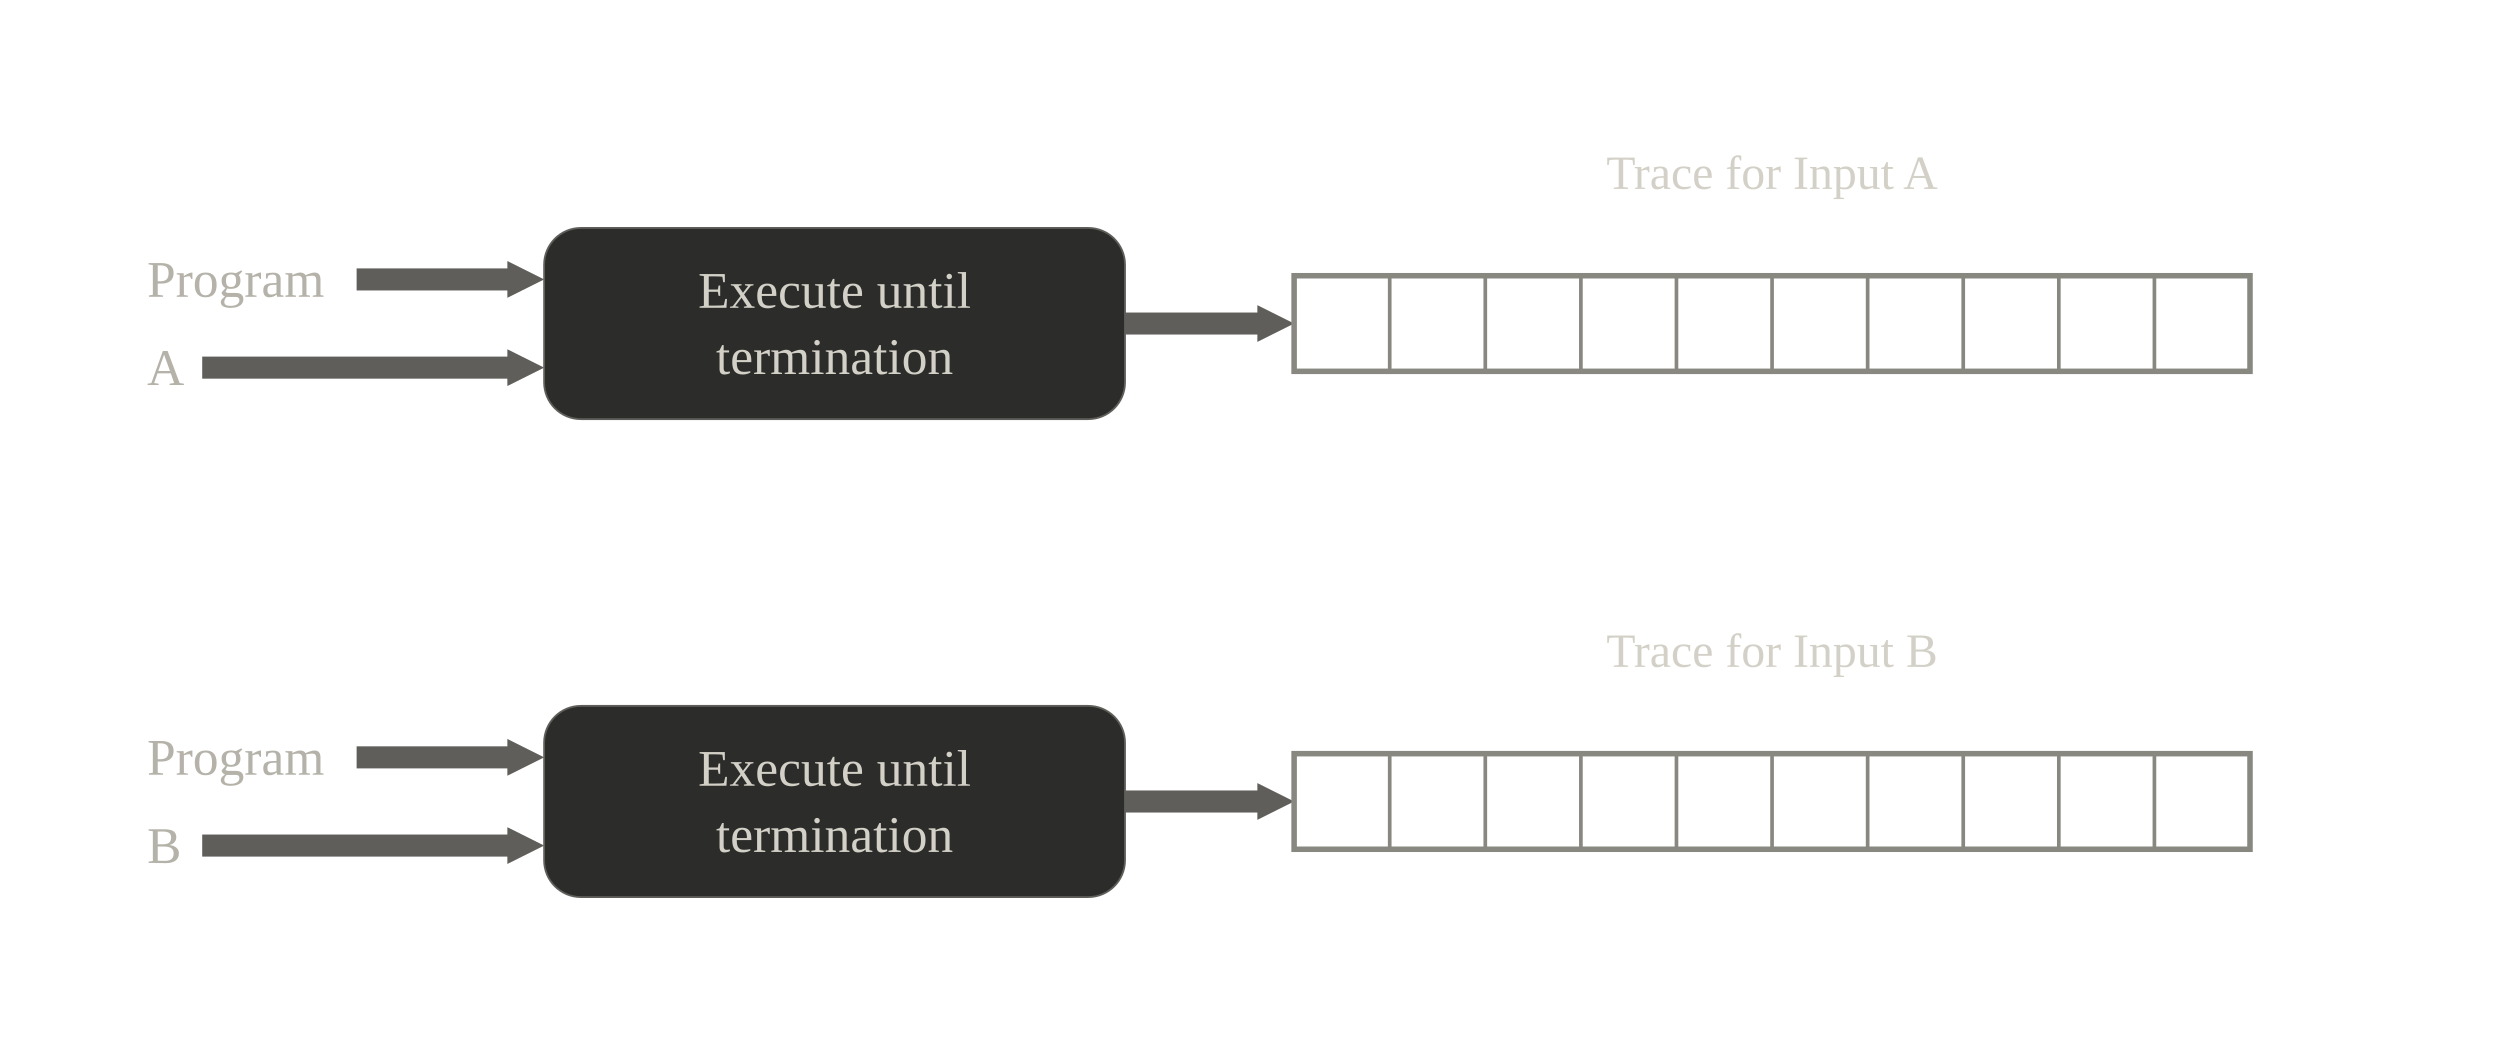
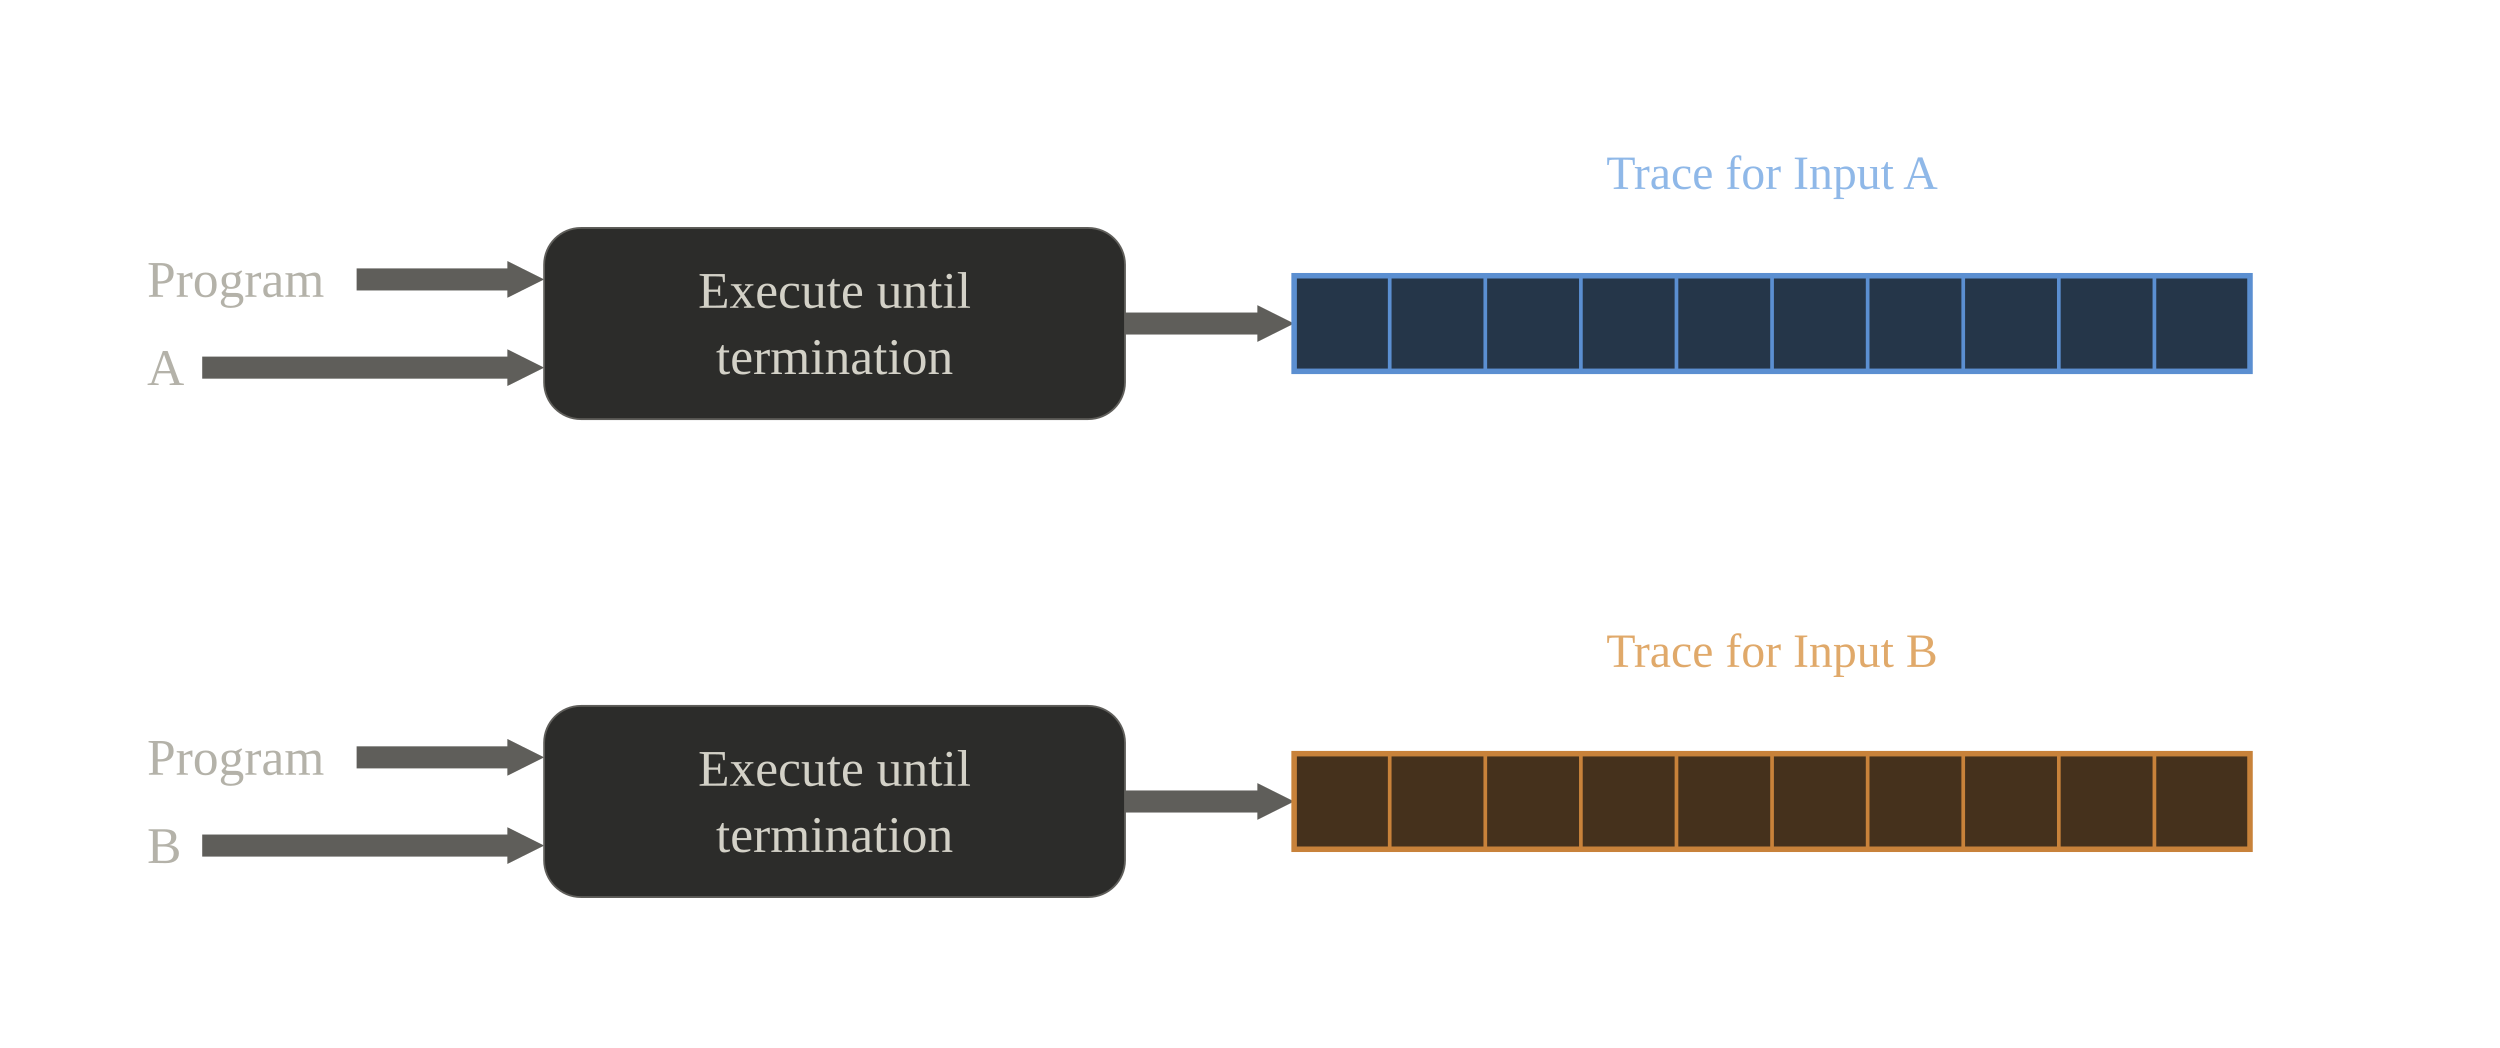
<svg xmlns="http://www.w3.org/2000/svg" width="100%" viewBox="0 0 680 285">
  <text x="40" y="76" font-size="14" fill="#B4B2A9" dominant-baseline="central">Program</text>
  <text x="40" y="100" font-size="14" fill="#B4B2A9" dominant-baseline="central">A</text>
  <polygon points="97,73 138,73 138,71 148,76 138,81 138,79 97,79" fill="#5F5E5A" />
  <polygon points="55,97 138,97 138,95 148,100 138,105 138,103 55,103" fill="#5F5E5A" />
  <rect x="148" y="62" width="158" height="52" rx="10" fill="#2C2C2A" stroke="#5F5E5A" stroke-width="0.5" />
  <text x="227" y="79" font-size="14" fill="#D3D1C7" text-anchor="middle" dominant-baseline="central">Execute until</text>
  <text x="227" y="97" font-size="14" fill="#D3D1C7" text-anchor="middle" dominant-baseline="central">termination</text>
  <polygon points="306,85 342,85 342,83 352,88 342,93 342,91 306,91" fill="#5F5E5A" />
-   <text x="482" y="47" font-size="13" fill="#D3D1C7" text-anchor="middle" dominant-baseline="central">Trace for Input A</text>
-   <rect x="352" y="75" width="260" height="26" fill="none" stroke="#888780" stroke-width="1.5" />
-   <line x1="378" y1="75" x2="378" y2="101" stroke="#888780" stroke-width="1" />
-   <line x1="404" y1="75" x2="404" y2="101" stroke="#888780" stroke-width="1" />
-   <line x1="430" y1="75" x2="430" y2="101" stroke="#888780" stroke-width="1" />
-   <line x1="456" y1="75" x2="456" y2="101" stroke="#888780" stroke-width="1" />
-   <line x1="482" y1="75" x2="482" y2="101" stroke="#888780" stroke-width="1" />
-   <line x1="508" y1="75" x2="508" y2="101" stroke="#888780" stroke-width="1" />
-   <line x1="534" y1="75" x2="534" y2="101" stroke="#888780" stroke-width="1" />
-   <line x1="560" y1="75" x2="560" y2="101" stroke="#888780" stroke-width="1" />
-   <line x1="586" y1="75" x2="586" y2="101" stroke="#888780" stroke-width="1" />
+   <text x="482" y="47" font-size="13" fill="#8FB8E8" text-anchor="middle" dominant-baseline="central">Trace for Input A</text>
+   <rect x="352" y="75" width="260" height="26" fill="#253649" stroke="#5B8FD1" stroke-width="1.5" />
+   <line x1="378" y1="75" x2="378" y2="101" stroke="#5B8FD1" stroke-width="1" />
+   <line x1="404" y1="75" x2="404" y2="101" stroke="#5B8FD1" stroke-width="1" />
+   <line x1="430" y1="75" x2="430" y2="101" stroke="#5B8FD1" stroke-width="1" />
+   <line x1="456" y1="75" x2="456" y2="101" stroke="#5B8FD1" stroke-width="1" />
+   <line x1="482" y1="75" x2="482" y2="101" stroke="#5B8FD1" stroke-width="1" />
+   <line x1="508" y1="75" x2="508" y2="101" stroke="#5B8FD1" stroke-width="1" />
+   <line x1="534" y1="75" x2="534" y2="101" stroke="#5B8FD1" stroke-width="1" />
+   <line x1="560" y1="75" x2="560" y2="101" stroke="#5B8FD1" stroke-width="1" />
+   <line x1="586" y1="75" x2="586" y2="101" stroke="#5B8FD1" stroke-width="1" />
  <text x="40" y="206" font-size="14" fill="#B4B2A9" dominant-baseline="central">Program</text>
  <text x="40" y="230" font-size="14" fill="#B4B2A9" dominant-baseline="central">B</text>
  <polygon points="97,203 138,203 138,201 148,206 138,211 138,209 97,209" fill="#5F5E5A" />
  <polygon points="55,227 138,227 138,225 148,230 138,235 138,233 55,233" fill="#5F5E5A" />
  <rect x="148" y="192" width="158" height="52" rx="10" fill="#2C2C2A" stroke="#5F5E5A" stroke-width="0.5" />
  <text x="227" y="209" font-size="14" fill="#D3D1C7" text-anchor="middle" dominant-baseline="central">Execute until</text>
  <text x="227" y="227" font-size="14" fill="#D3D1C7" text-anchor="middle" dominant-baseline="central">termination</text>
  <polygon points="306,215 342,215 342,213 352,218 342,223 342,221 306,221" fill="#5F5E5A" />
-   <text x="482" y="177" font-size="13" fill="#D3D1C7" text-anchor="middle" dominant-baseline="central">Trace for Input B</text>
-   <rect x="352" y="205" width="260" height="26" fill="none" stroke="#888780" stroke-width="1.5" />
-   <line x1="378" y1="205" x2="378" y2="231" stroke="#888780" stroke-width="1" />
-   <line x1="404" y1="205" x2="404" y2="231" stroke="#888780" stroke-width="1" />
-   <line x1="430" y1="205" x2="430" y2="231" stroke="#888780" stroke-width="1" />
-   <line x1="456" y1="205" x2="456" y2="231" stroke="#888780" stroke-width="1" />
-   <line x1="482" y1="205" x2="482" y2="231" stroke="#888780" stroke-width="1" />
-   <line x1="508" y1="205" x2="508" y2="231" stroke="#888780" stroke-width="1" />
-   <line x1="534" y1="205" x2="534" y2="231" stroke="#888780" stroke-width="1" />
-   <line x1="560" y1="205" x2="560" y2="231" stroke="#888780" stroke-width="1" />
-   <line x1="586" y1="205" x2="586" y2="231" stroke="#888780" stroke-width="1" />
+   <text x="482" y="177" font-size="13" fill="#E0A96A" text-anchor="middle" dominant-baseline="central">Trace for Input B</text>
+   <rect x="352" y="205" width="260" height="26" fill="#45311C" stroke="#C8823A" stroke-width="1.5" />
+   <line x1="378" y1="205" x2="378" y2="231" stroke="#C8823A" stroke-width="1" />
+   <line x1="404" y1="205" x2="404" y2="231" stroke="#C8823A" stroke-width="1" />
+   <line x1="430" y1="205" x2="430" y2="231" stroke="#C8823A" stroke-width="1" />
+   <line x1="456" y1="205" x2="456" y2="231" stroke="#C8823A" stroke-width="1" />
+   <line x1="482" y1="205" x2="482" y2="231" stroke="#C8823A" stroke-width="1" />
+   <line x1="508" y1="205" x2="508" y2="231" stroke="#C8823A" stroke-width="1" />
+   <line x1="534" y1="205" x2="534" y2="231" stroke="#C8823A" stroke-width="1" />
+   <line x1="560" y1="205" x2="560" y2="231" stroke="#C8823A" stroke-width="1" />
+   <line x1="586" y1="205" x2="586" y2="231" stroke="#C8823A" stroke-width="1" />
</svg>
